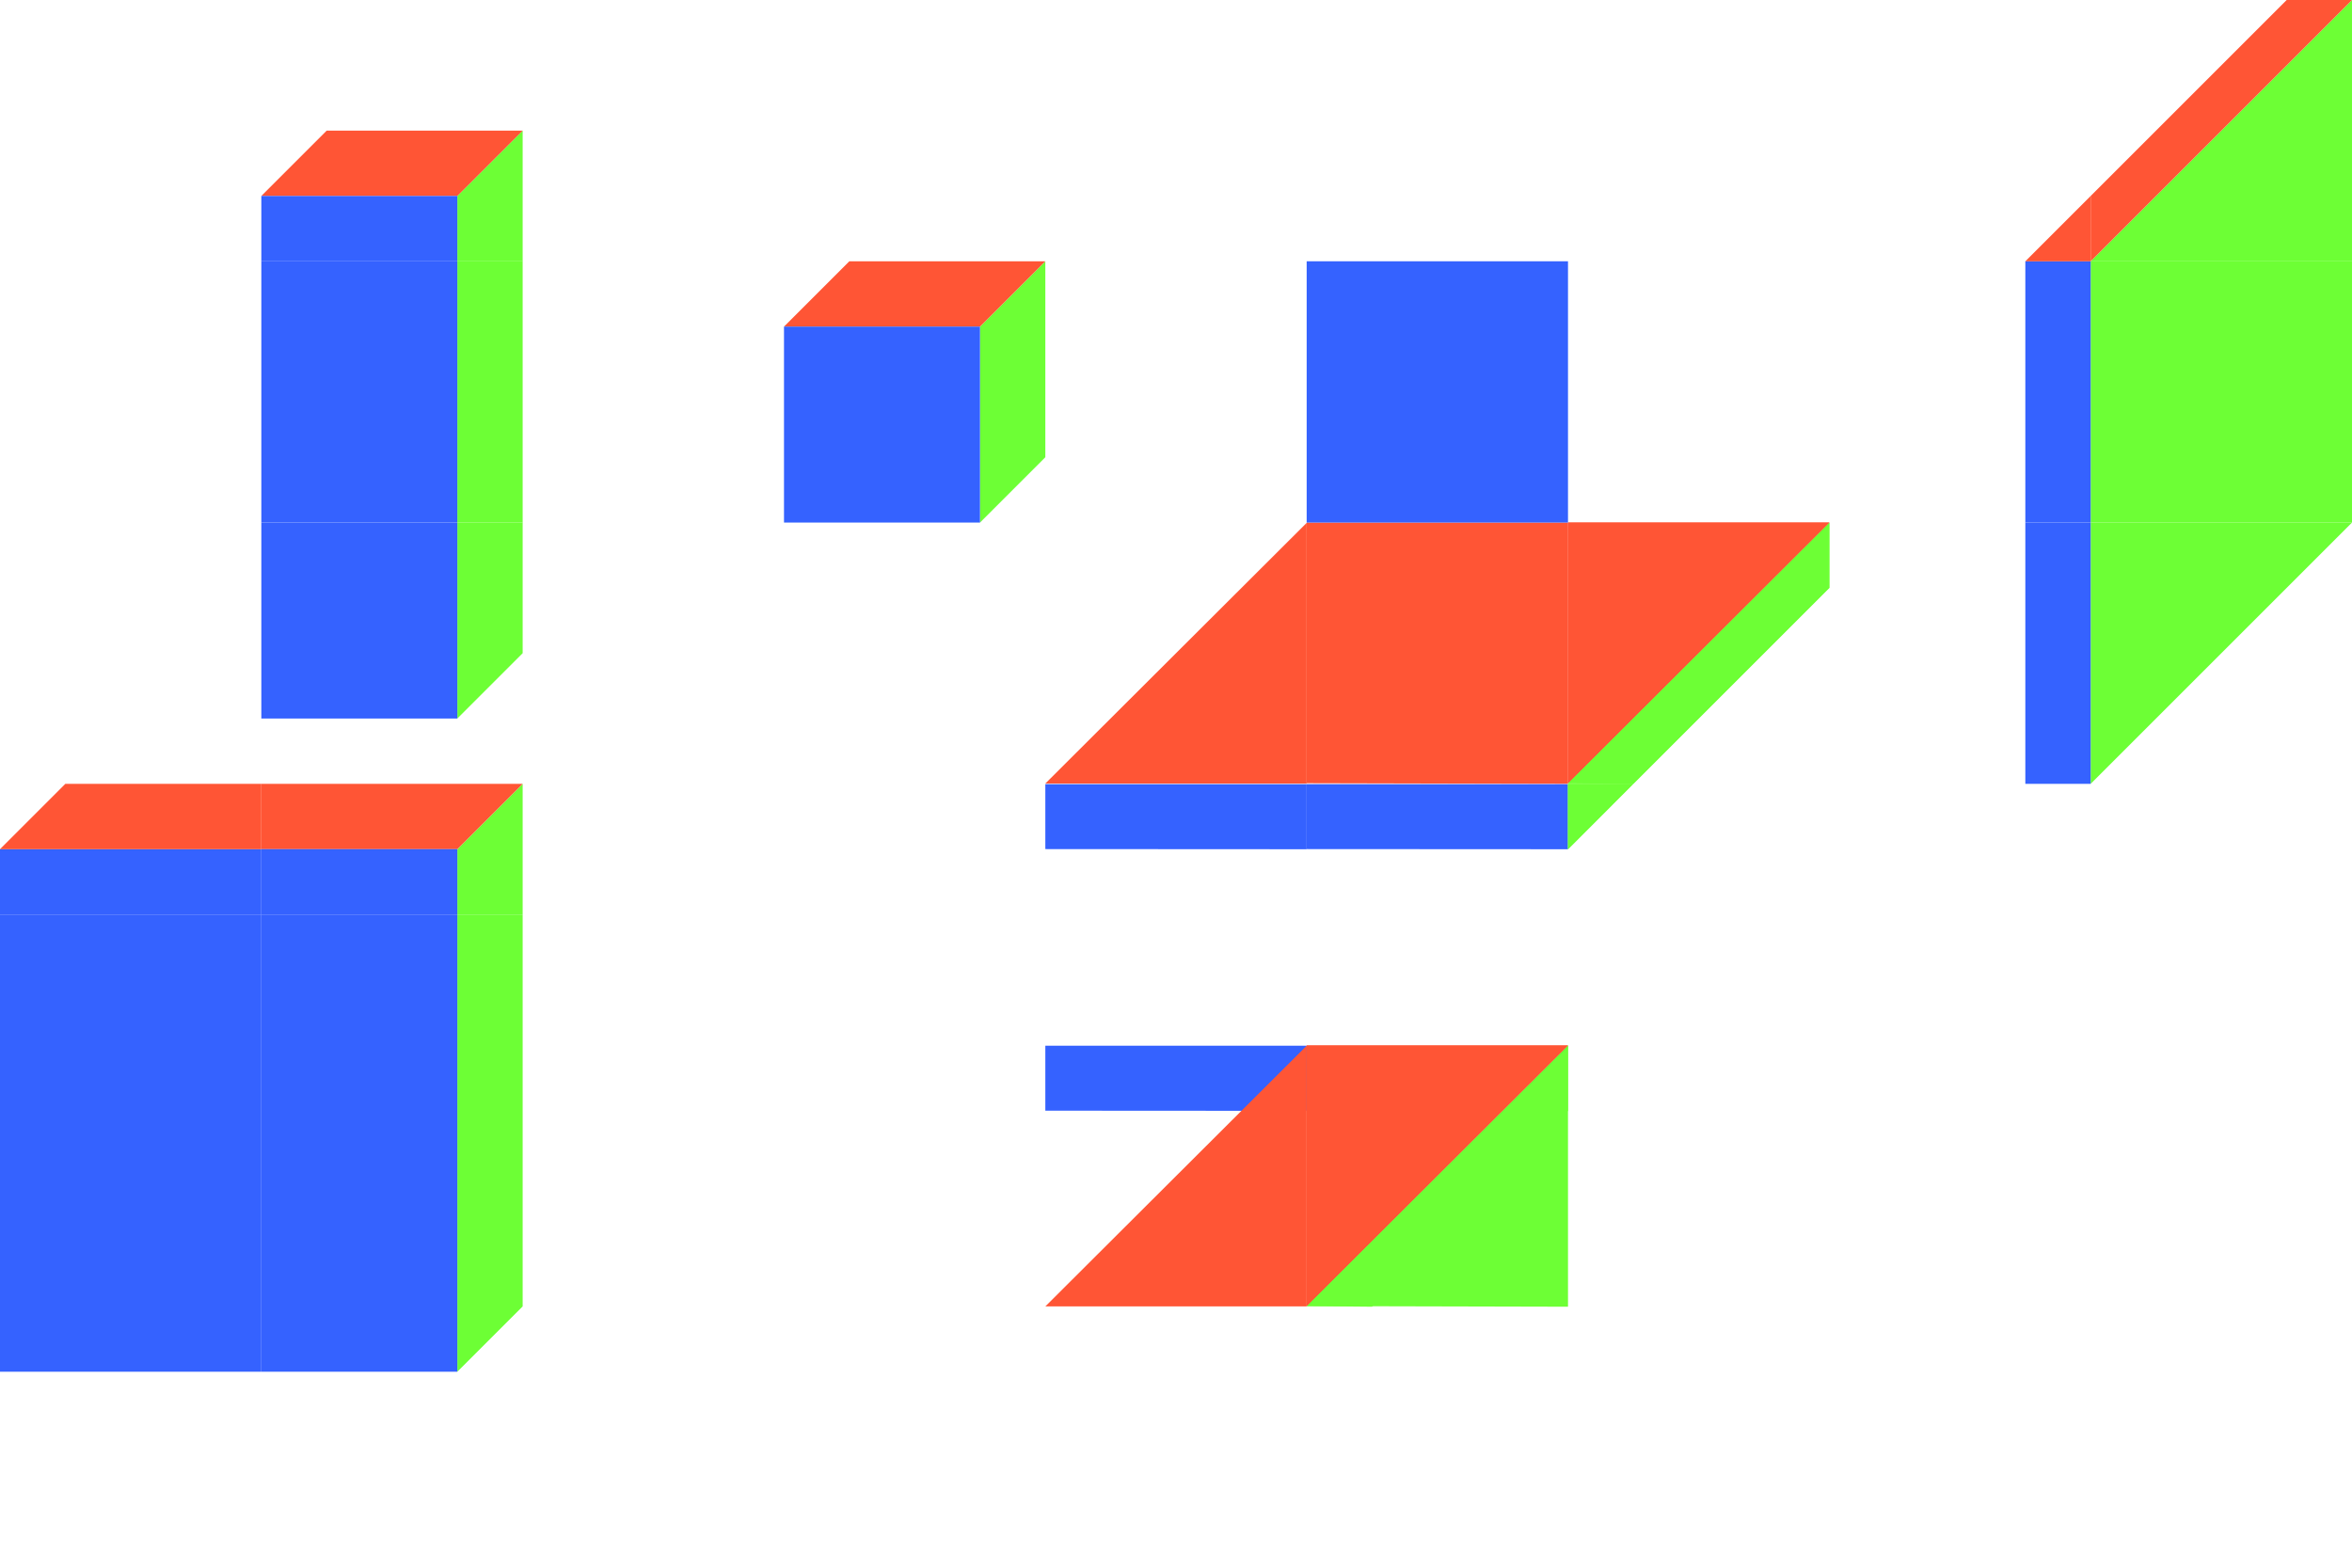
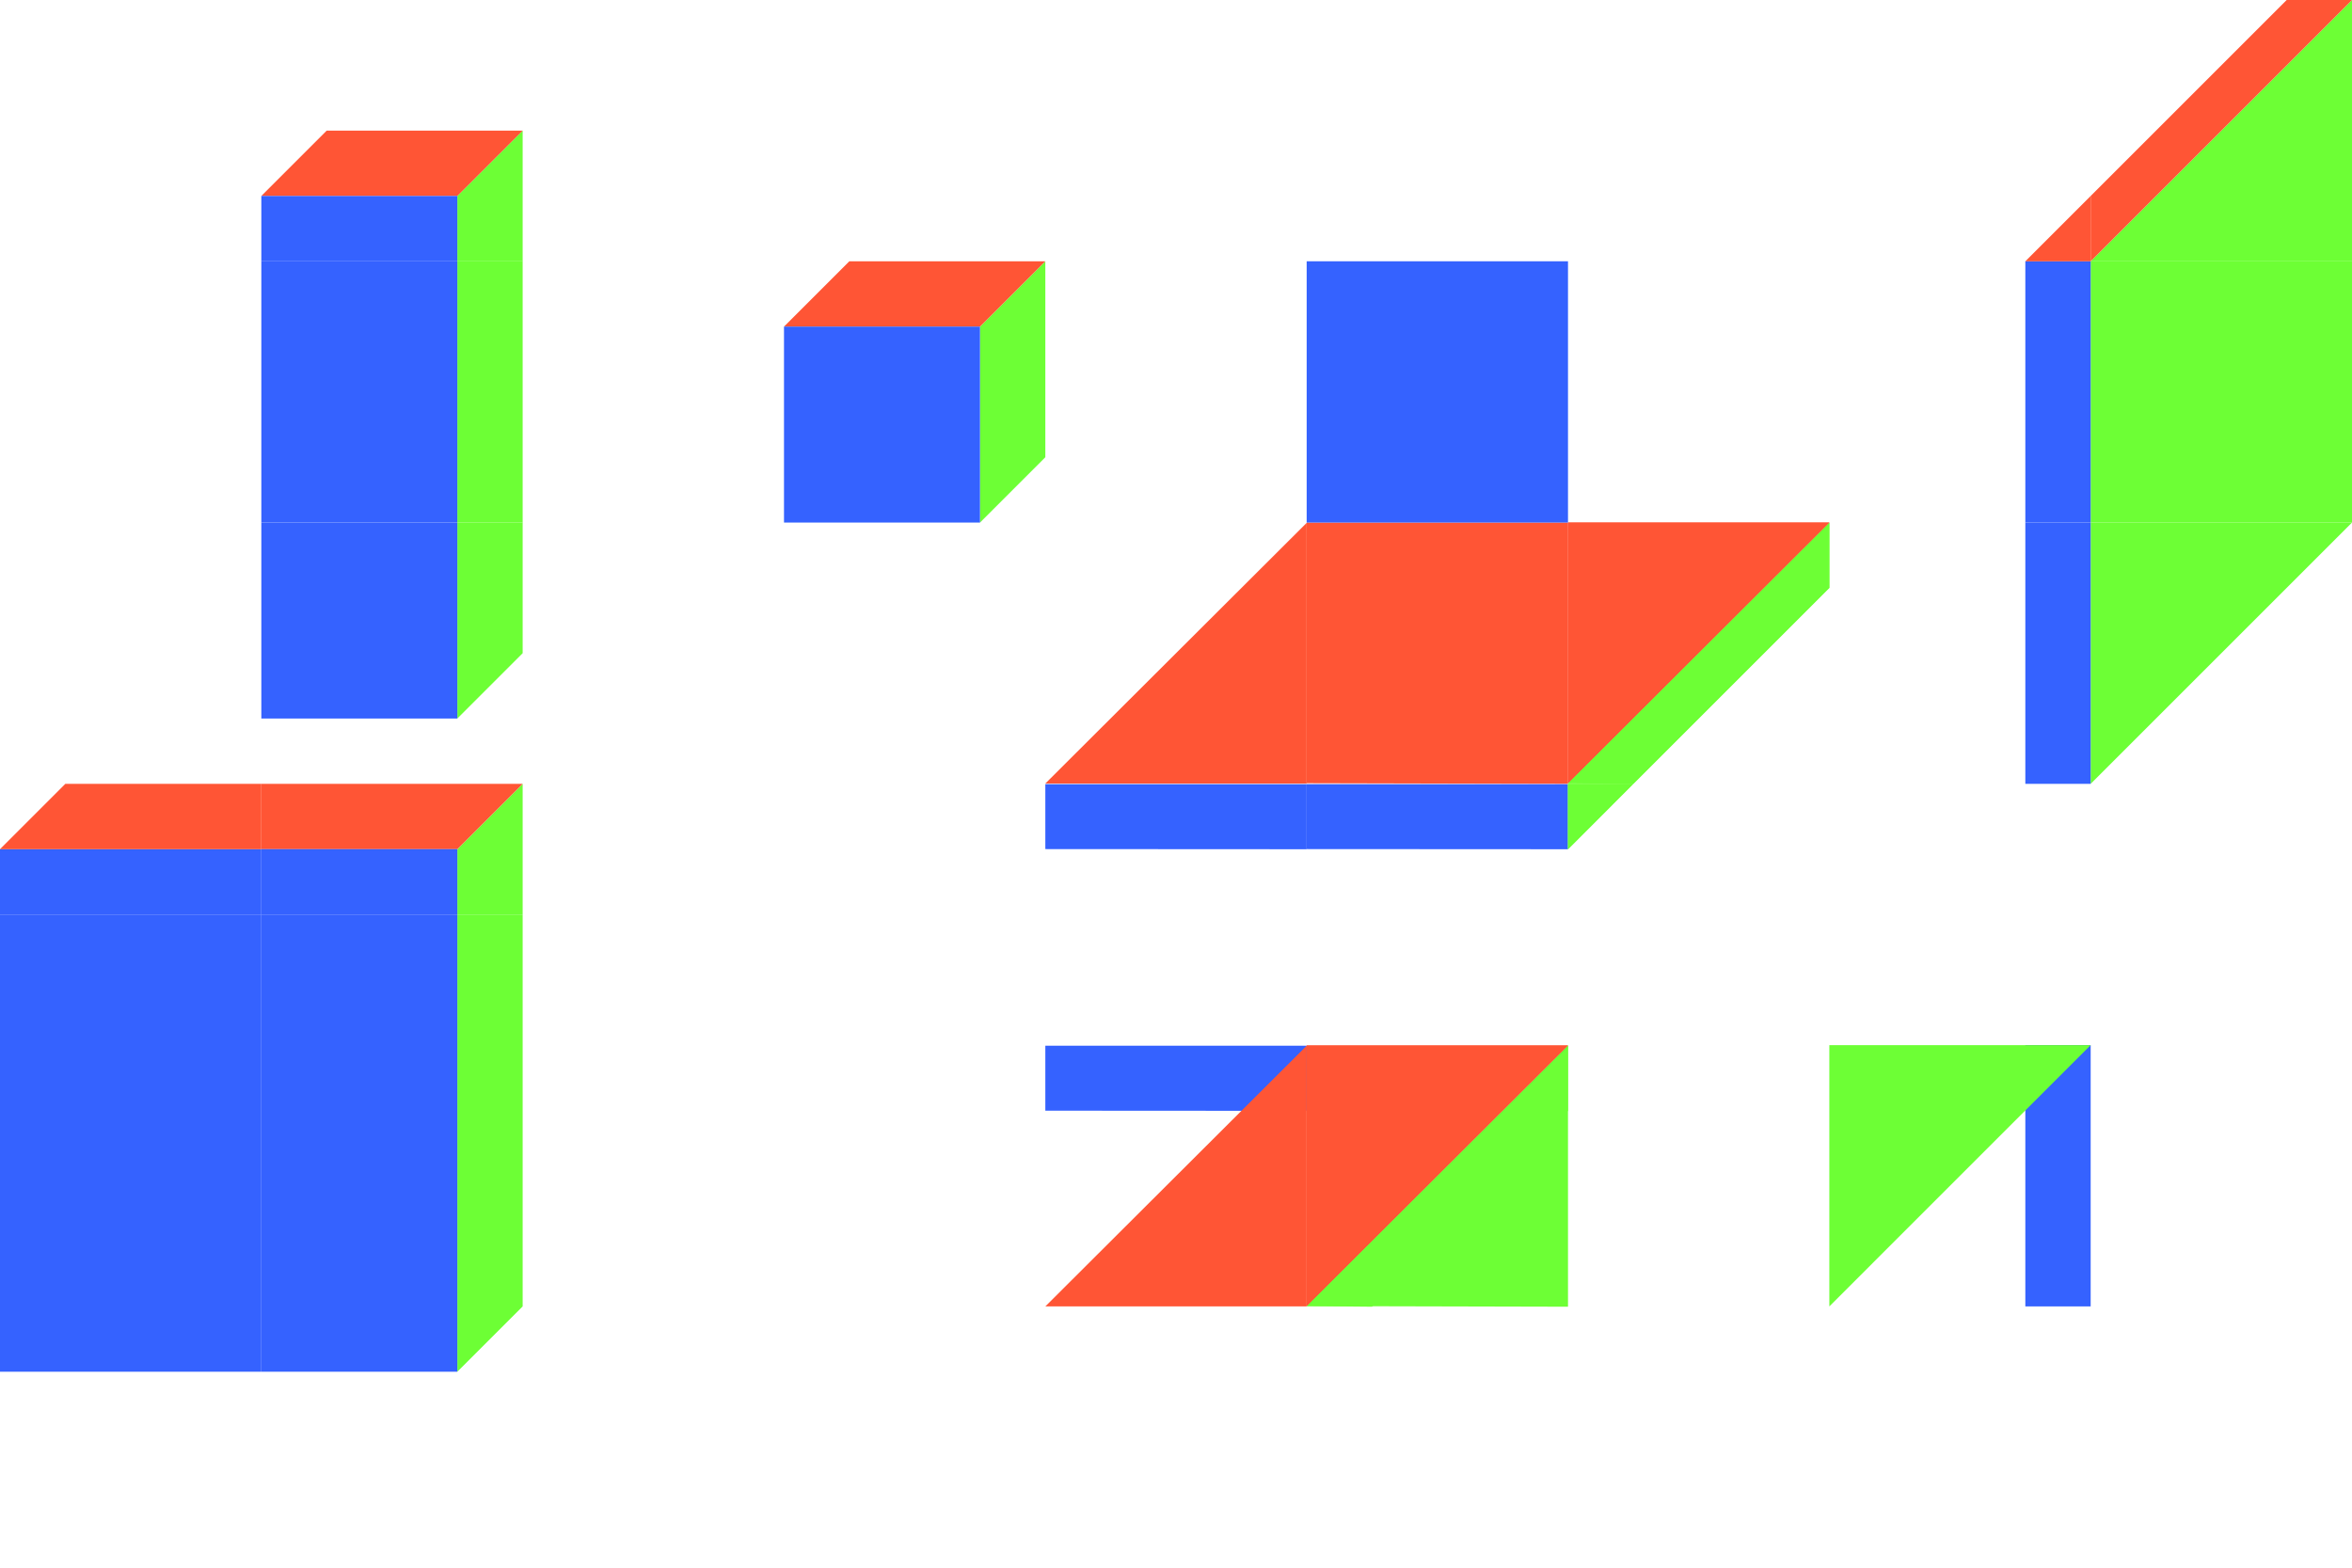
<svg xmlns="http://www.w3.org/2000/svg" width="288mm" height="192mm" viewBox="0 0 288 192" version="1.1" id="svg1" xml:space="preserve">
  <defs id="defs1" />
  <g id="layer1" transform="translate(96)">
    <path style="fill:#6dff35;fill-opacity:1;stroke:none;stroke-width:2;stroke-linecap:butt;stroke-linejoin:round" d="m 32,32 -8,8 v 24 l 8,-8 z" id="path1" />
    <path style="fill:#ff5535;fill-opacity:1;stroke:none;stroke-width:2;stroke-linecap:butt;stroke-linejoin:round" d="M 24,40 H -2.3e-6 l 8,-8 H 32 Z" id="path2" />
    <path style="fill:#3562ff;fill-opacity:1;stroke:none;stroke-width:2;stroke-linecap:square;stroke-linejoin:round" d="M 24,64 V 40 H -2.3e-6 v 24 z" id="path3" />
    <path style="fill:#ff5535;fill-opacity:1;stroke:none;stroke-width:4;stroke-linecap:butt;stroke-linejoin:round" d="m 96,96 -32,-0.075 -2e-6,-31.925 h 32 z" id="path7" />
    <path style="fill:#3562ff;fill-opacity:1;stroke:none;stroke-width:1.996;stroke-linecap:butt;stroke-linejoin:round" d="M 96,104.009 64,103.991 64,96.038 h 32 z" id="path8" />
    <path style="fill:#6dff35;fill-opacity:1;stroke:none;stroke-width:4;stroke-linecap:butt;stroke-linejoin:round" d="M 104,96 96,95.925 128,64 v 8 z" id="path9" />
    <path style="fill:#ff5535;fill-opacity:1;stroke:none;stroke-width:4;stroke-linecap:butt;stroke-linejoin:round" d="m 96,95.925 -2e-6,-31.925 H 128 Z" id="path10" />
    <path style="fill:#6dff35;fill-opacity:1;stroke:none;stroke-width:4;stroke-linecap:butt;stroke-linejoin:round" d="m 96,104.009 10e-7,-8.009 H 104 Z" id="path11" />
    <path style="fill:#6dff35;fill-opacity:1;stroke:none;stroke-width:4;stroke-linecap:butt;stroke-linejoin:round" d="M 104,96 96,95.925 128,64 v 8 z" id="path12" />
    <path style="fill:#ff5535;fill-opacity:1;stroke:none;stroke-width:4;stroke-linecap:butt;stroke-linejoin:round" d="m 96,95.925 -2e-6,-31.925 H 128 Z" id="path13" />
    <path style="fill:#6dff35;fill-opacity:1;stroke:none;stroke-width:4;stroke-linecap:butt;stroke-linejoin:round" d="m 96,104.009 10e-7,-8.009 H 104 Z" id="path14" />
    <path style="fill:#3562ff;fill-opacity:1;stroke:none;stroke-width:1.996;stroke-linecap:butt;stroke-linejoin:round" d="m 64,136.047 -32,-0.019 v -7.953 h 32 z" id="path51" />
    <path style="fill:#ff5535;fill-opacity:1;stroke:none;stroke-width:4;stroke-linecap:butt;stroke-linejoin:round" d="m 64,64.038 2e-6,31.925 H 32 Z" id="path65" />
    <path style="fill:#3562ff;fill-opacity:1;stroke:none;stroke-width:1.996;stroke-linecap:butt;stroke-linejoin:round" d="M 64,104.009 32,103.991 l -2e-6,-7.953 h 32 z" id="path66" />
    <path style="fill:#ff5535;fill-opacity:1;stroke:none;stroke-width:4;stroke-linecap:butt;stroke-linejoin:round" d="M 64,128.075 V 160 h -32 z" id="path67" />
    <path style="fill:#6dff35;fill-opacity:1;stroke:none;stroke-width:2;stroke-linecap:butt;stroke-linejoin:round" d="m -32,32 h -8 v 32 h 8 z" id="path79" />
    <path style="fill:#3562ff;fill-opacity:1;stroke:none;stroke-width:2;stroke-linecap:square;stroke-linejoin:round" d="M -40,64 V 32 h -24 L -64,64 Z" id="path81" />
    <path style="fill:#6dff35;fill-opacity:1;stroke:none;stroke-width:2;stroke-linecap:butt;stroke-linejoin:round" d="m -32,16 -8,8 v 8 h 8 z" id="path82" />
    <path style="fill:#ff5535;fill-opacity:1;stroke:none;stroke-width:2;stroke-linecap:butt;stroke-linejoin:round" d="M -40,24 H -64 l 8,-8 h 24 z" id="path83" />
    <path style="fill:#3562ff;fill-opacity:1;stroke:none;stroke-width:1.155;stroke-linecap:square;stroke-linejoin:round" d="m -40,32 v -8 H -64 v 8 z" id="path84" />
    <path style="fill:#6dff35;fill-opacity:1;stroke:none;stroke-width:2;stroke-linecap:butt;stroke-linejoin:round" d="m -32,64 h -8 v 24 l 8,-8 z" id="path85" />
    <path style="fill:#3562ff;fill-opacity:1;stroke:none;stroke-width:1.732;stroke-linecap:square;stroke-linejoin:round" d="m -40,88 v -24 H -64 v 24 z" id="path86" />
    <path style="fill:#6dff35;fill-opacity:1;stroke:none;stroke-width:4;stroke-linecap:butt;stroke-linejoin:round" d="M 160,96 V 64 H 192 Z" id="path99" />
    <rect style="fill:#6dff35;fill-opacity:1;stroke:none;stroke-width:2;stroke-linecap:butt;stroke-linejoin:round" id="rect100" width="32" height="32" x="160" y="32" />
    <rect style="fill:#3562ff;fill-opacity:1;stroke:none;stroke-width:2;stroke-linecap:butt;stroke-linejoin:round" id="rect101" width="8" height="32" x="152" y="64" />
    <rect style="fill:#3562ff;fill-opacity:1;stroke:none;stroke-width:2;stroke-linecap:butt;stroke-linejoin:round" id="rect102" width="8" height="32" x="152" y="32" />
    <path style="fill:#6dff35;fill-opacity:1;stroke:none;stroke-width:4;stroke-linecap:butt;stroke-linejoin:round" d="M 192,0 V 32 H 160 Z" id="path102" />
    <path style="fill:#ff5535;fill-opacity:1;stroke:none;stroke-width:2;stroke-linecap:butt;stroke-linejoin:round" d="m 152,32 8,-8 v 8 z" id="path103" />
    <path style="fill:#ff5535;fill-opacity:1;stroke:none;stroke-width:2;stroke-linecap:butt;stroke-linejoin:round" d="M 160,32 192,0 h -8 l -24,24 z" id="path104" />
    <path style="fill:#3562ff;fill-opacity:1;stroke:none;stroke-width:2.309;stroke-linecap:square;stroke-linejoin:round" d="M 96,64 V 32 H 64 l 10e-7,32 z" id="path105" />
    <path style="fill:#6dff35;fill-opacity:1;stroke:none;stroke-width:4;stroke-linecap:butt;stroke-linejoin:round" d="m 72,160.038 -8,-0.075 32,-31.925 v 8 z" id="path140" />
    <path style="fill:#ff5535;fill-opacity:1;stroke:none;stroke-width:4;stroke-linecap:butt;stroke-linejoin:round" d="m 64,159.962 -2e-6,-31.925 h 32 z" id="path141" />
    <path style="fill:#6dff35;fill-opacity:1;stroke:none;stroke-width:4;stroke-linecap:butt;stroke-linejoin:round" d="M 96,160.038 64,159.962 96,128.038 Z" id="path142" />
    <path style="fill:#ff5535;fill-opacity:1;stroke:none;stroke-width:4;stroke-linecap:butt;stroke-linejoin:round" d="m 64,159.962 -2e-6,-31.925 h 32 z" id="path143" />
    <path style="fill:#3562ff;fill-opacity:1;stroke:none;stroke-width:2.309;stroke-linecap:square;stroke-linejoin:round" d="m -64,144 v -32 h -32 v 32 z" id="path158" />
    <path style="fill:#3562ff;fill-opacity:1;stroke:none;stroke-width:1.333;stroke-linecap:square;stroke-linejoin:round" d="m -64,112 v -8 h -32 v 8 z" id="path159" />
    <path style="fill:#3562ff;fill-opacity:1;stroke:none;stroke-width:2;stroke-linecap:square;stroke-linejoin:round" d="m -64,168 v -24 h -32 v 24 z" id="path160" />
    <path style="fill:#ff5535;fill-opacity:1;stroke:none;stroke-width:2;stroke-linecap:butt;stroke-linejoin:round" d="m -64,104 h -32 l 8,-8 h 24 z" id="path161" />
    <path style="fill:#6dff35;fill-opacity:1;stroke:none;stroke-width:2;stroke-linecap:butt;stroke-linejoin:round" d="m -32,112 h -8 v 32 h 8 z" id="path162" />
    <path style="fill:#3562ff;fill-opacity:1;stroke:none;stroke-width:2;stroke-linecap:square;stroke-linejoin:round" d="m -40,144 v -32 h -24 v 32 z" id="path163" />
    <path style="fill:#6dff35;fill-opacity:1;stroke:none;stroke-width:2;stroke-linecap:butt;stroke-linejoin:round" d="M -32,96 -40,104 v 8 h 8 z" id="path164" />
    <path style="fill:#ff5535;fill-opacity:1;stroke:none;stroke-width:2;stroke-linecap:butt;stroke-linejoin:round" d="m -40,104 h -24 v -8 h 32 z" id="path165" />
    <path style="fill:#3562ff;fill-opacity:1;stroke:none;stroke-width:1.155;stroke-linecap:square;stroke-linejoin:round" d="m -40,112 v -8 h -24 v 8 z" id="path166" />
    <path style="fill:#6dff35;fill-opacity:1;stroke:none;stroke-width:2;stroke-linecap:butt;stroke-linejoin:round" d="m -32,144 h -8 v 24 l 8,-8 z" id="path167" />
    <path style="fill:#3562ff;fill-opacity:1;stroke:none;stroke-width:1.732;stroke-linecap:square;stroke-linejoin:round" d="m -40,168 v -24 h -24 v 24 z" id="path168" />
    <rect style="fill:none;fill-opacity:1;stroke:none;stroke-width:2;stroke-linecap:butt;stroke-linejoin:round;stroke-opacity:1" id="rect186" width="288" height="192" x="-96" y="0" />
+     <rect style="fill:#3562ff;fill-opacity:1;stroke:none;stroke-width:2;stroke-linecap:butt;stroke-linejoin:round" id="rect4" width="8" height="32" x="152" y="128" />
+     <path style="fill:#6dff35;fill-opacity:1;stroke:none;stroke-width:4;stroke-linecap:butt;stroke-linejoin:round" d="m 128,160 v -32 h 32 z" id="path4" />
  </g>
</svg>
